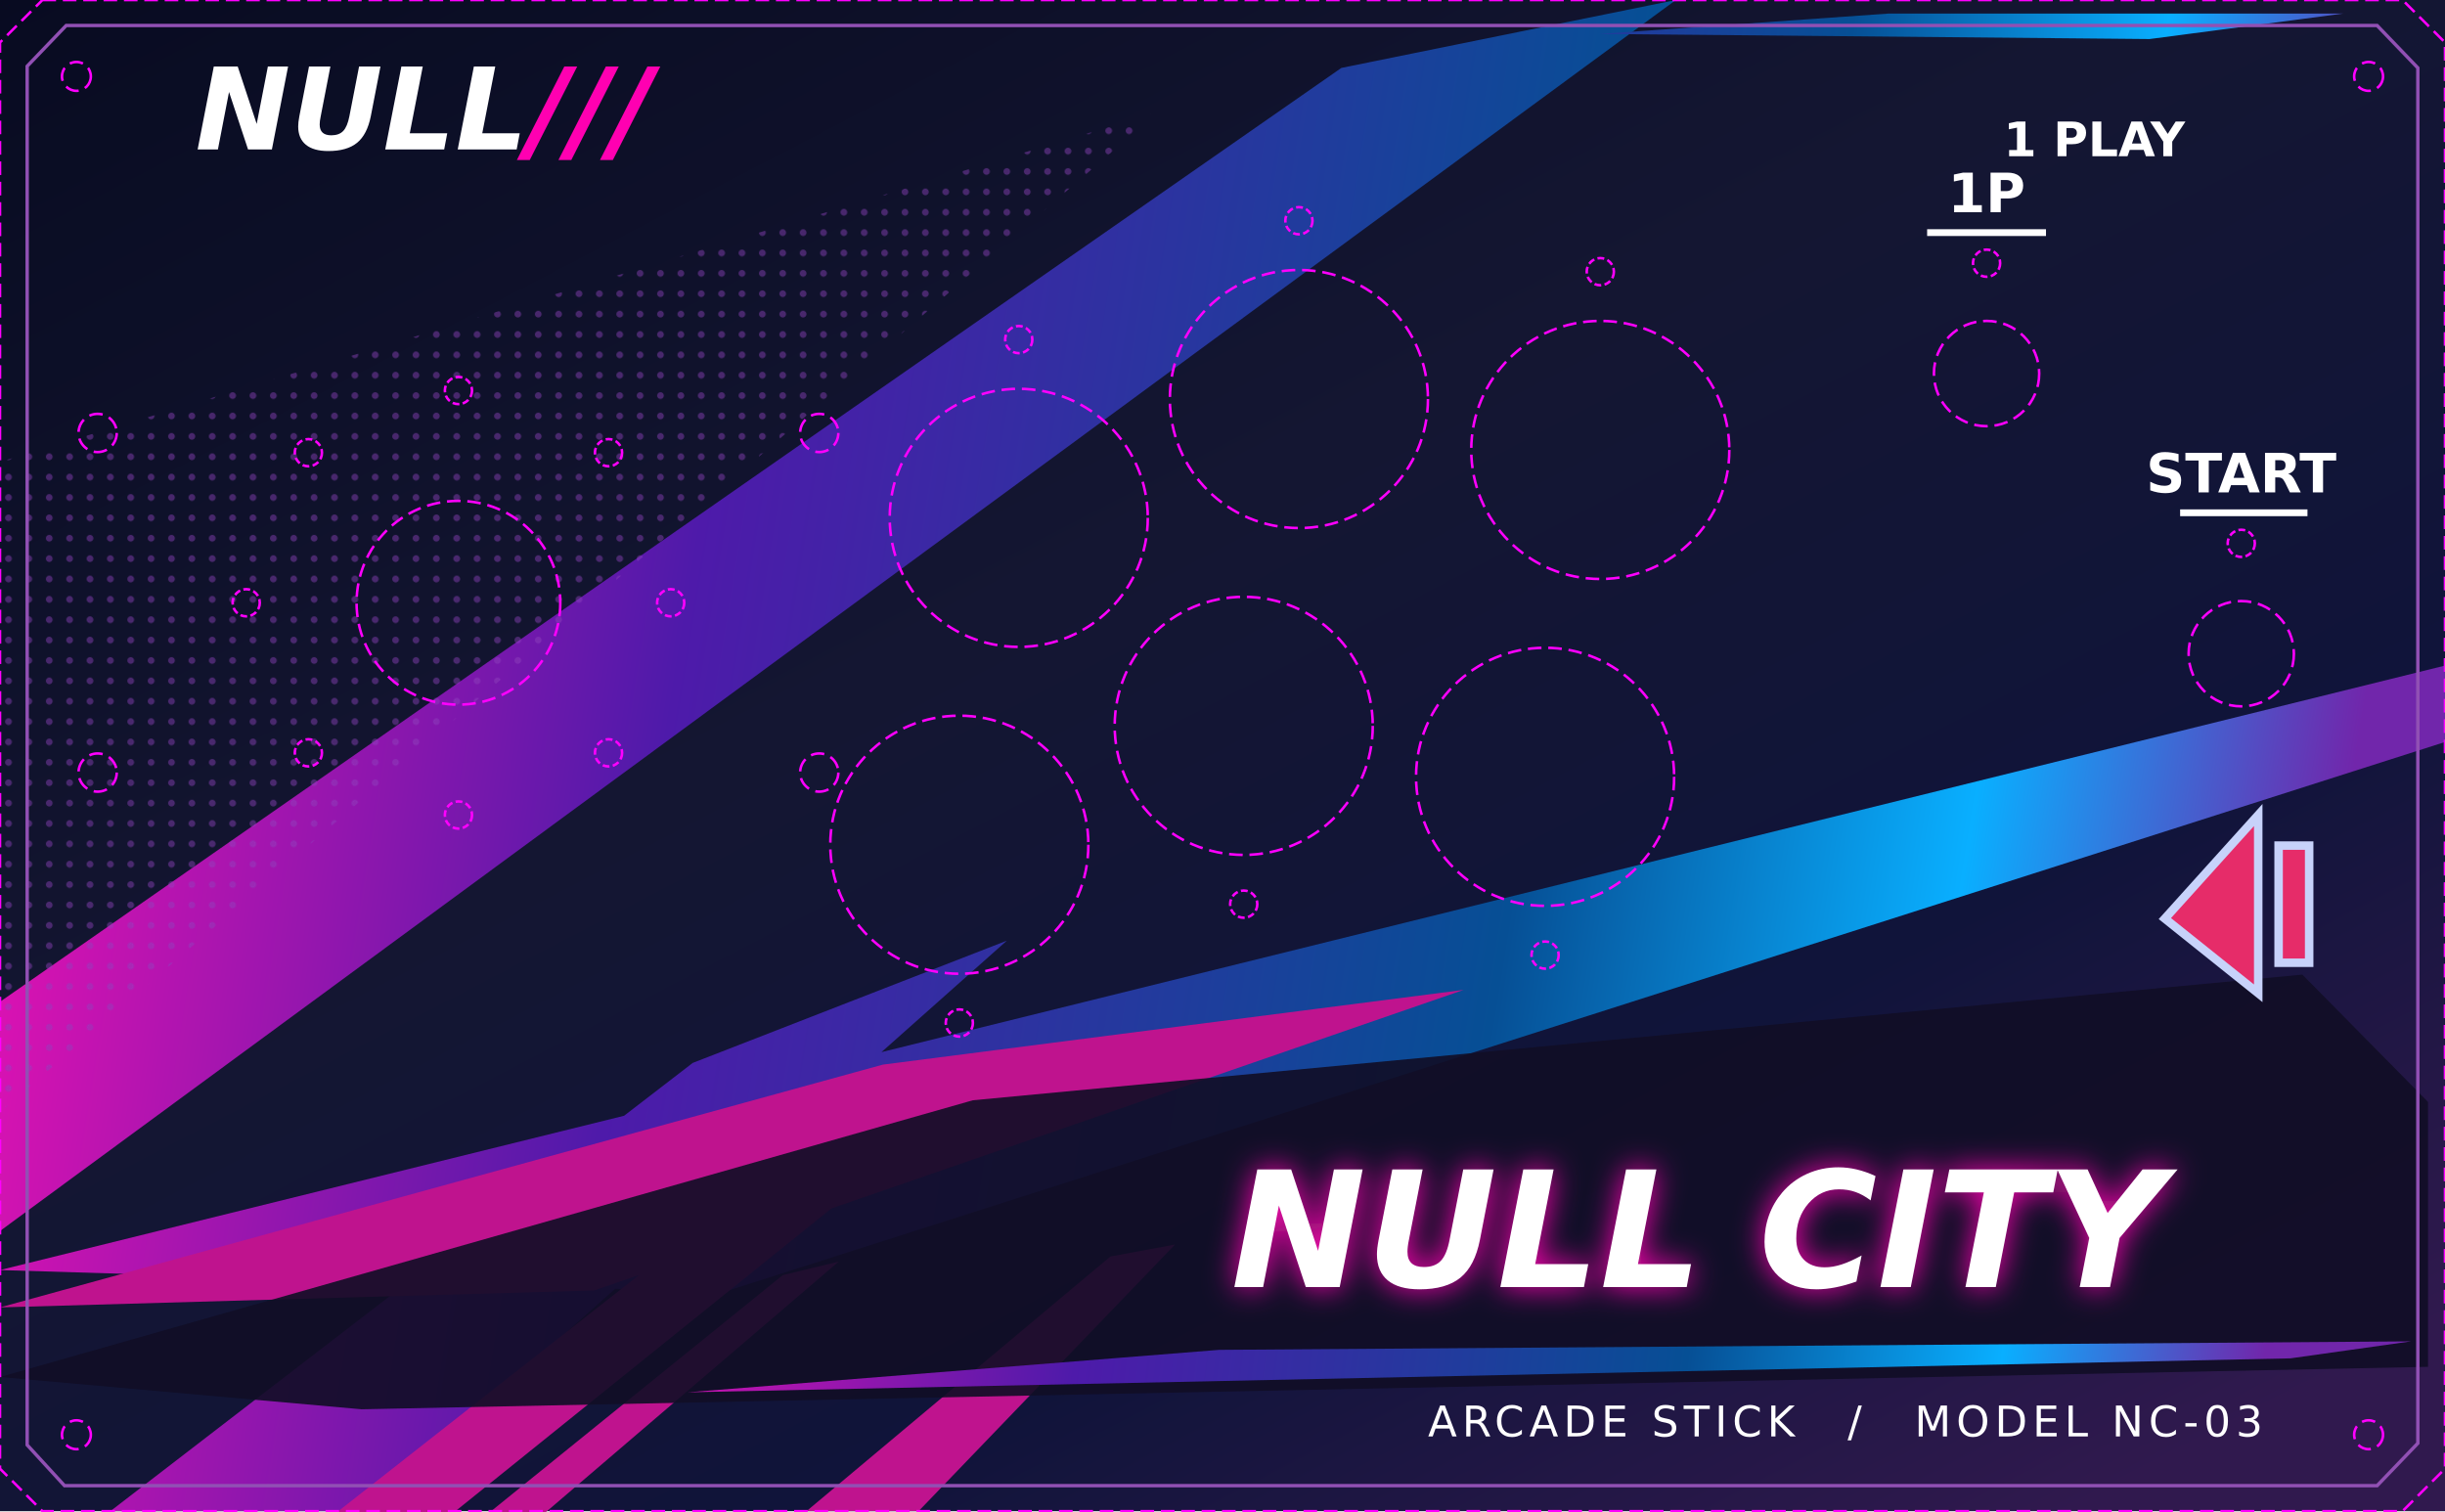
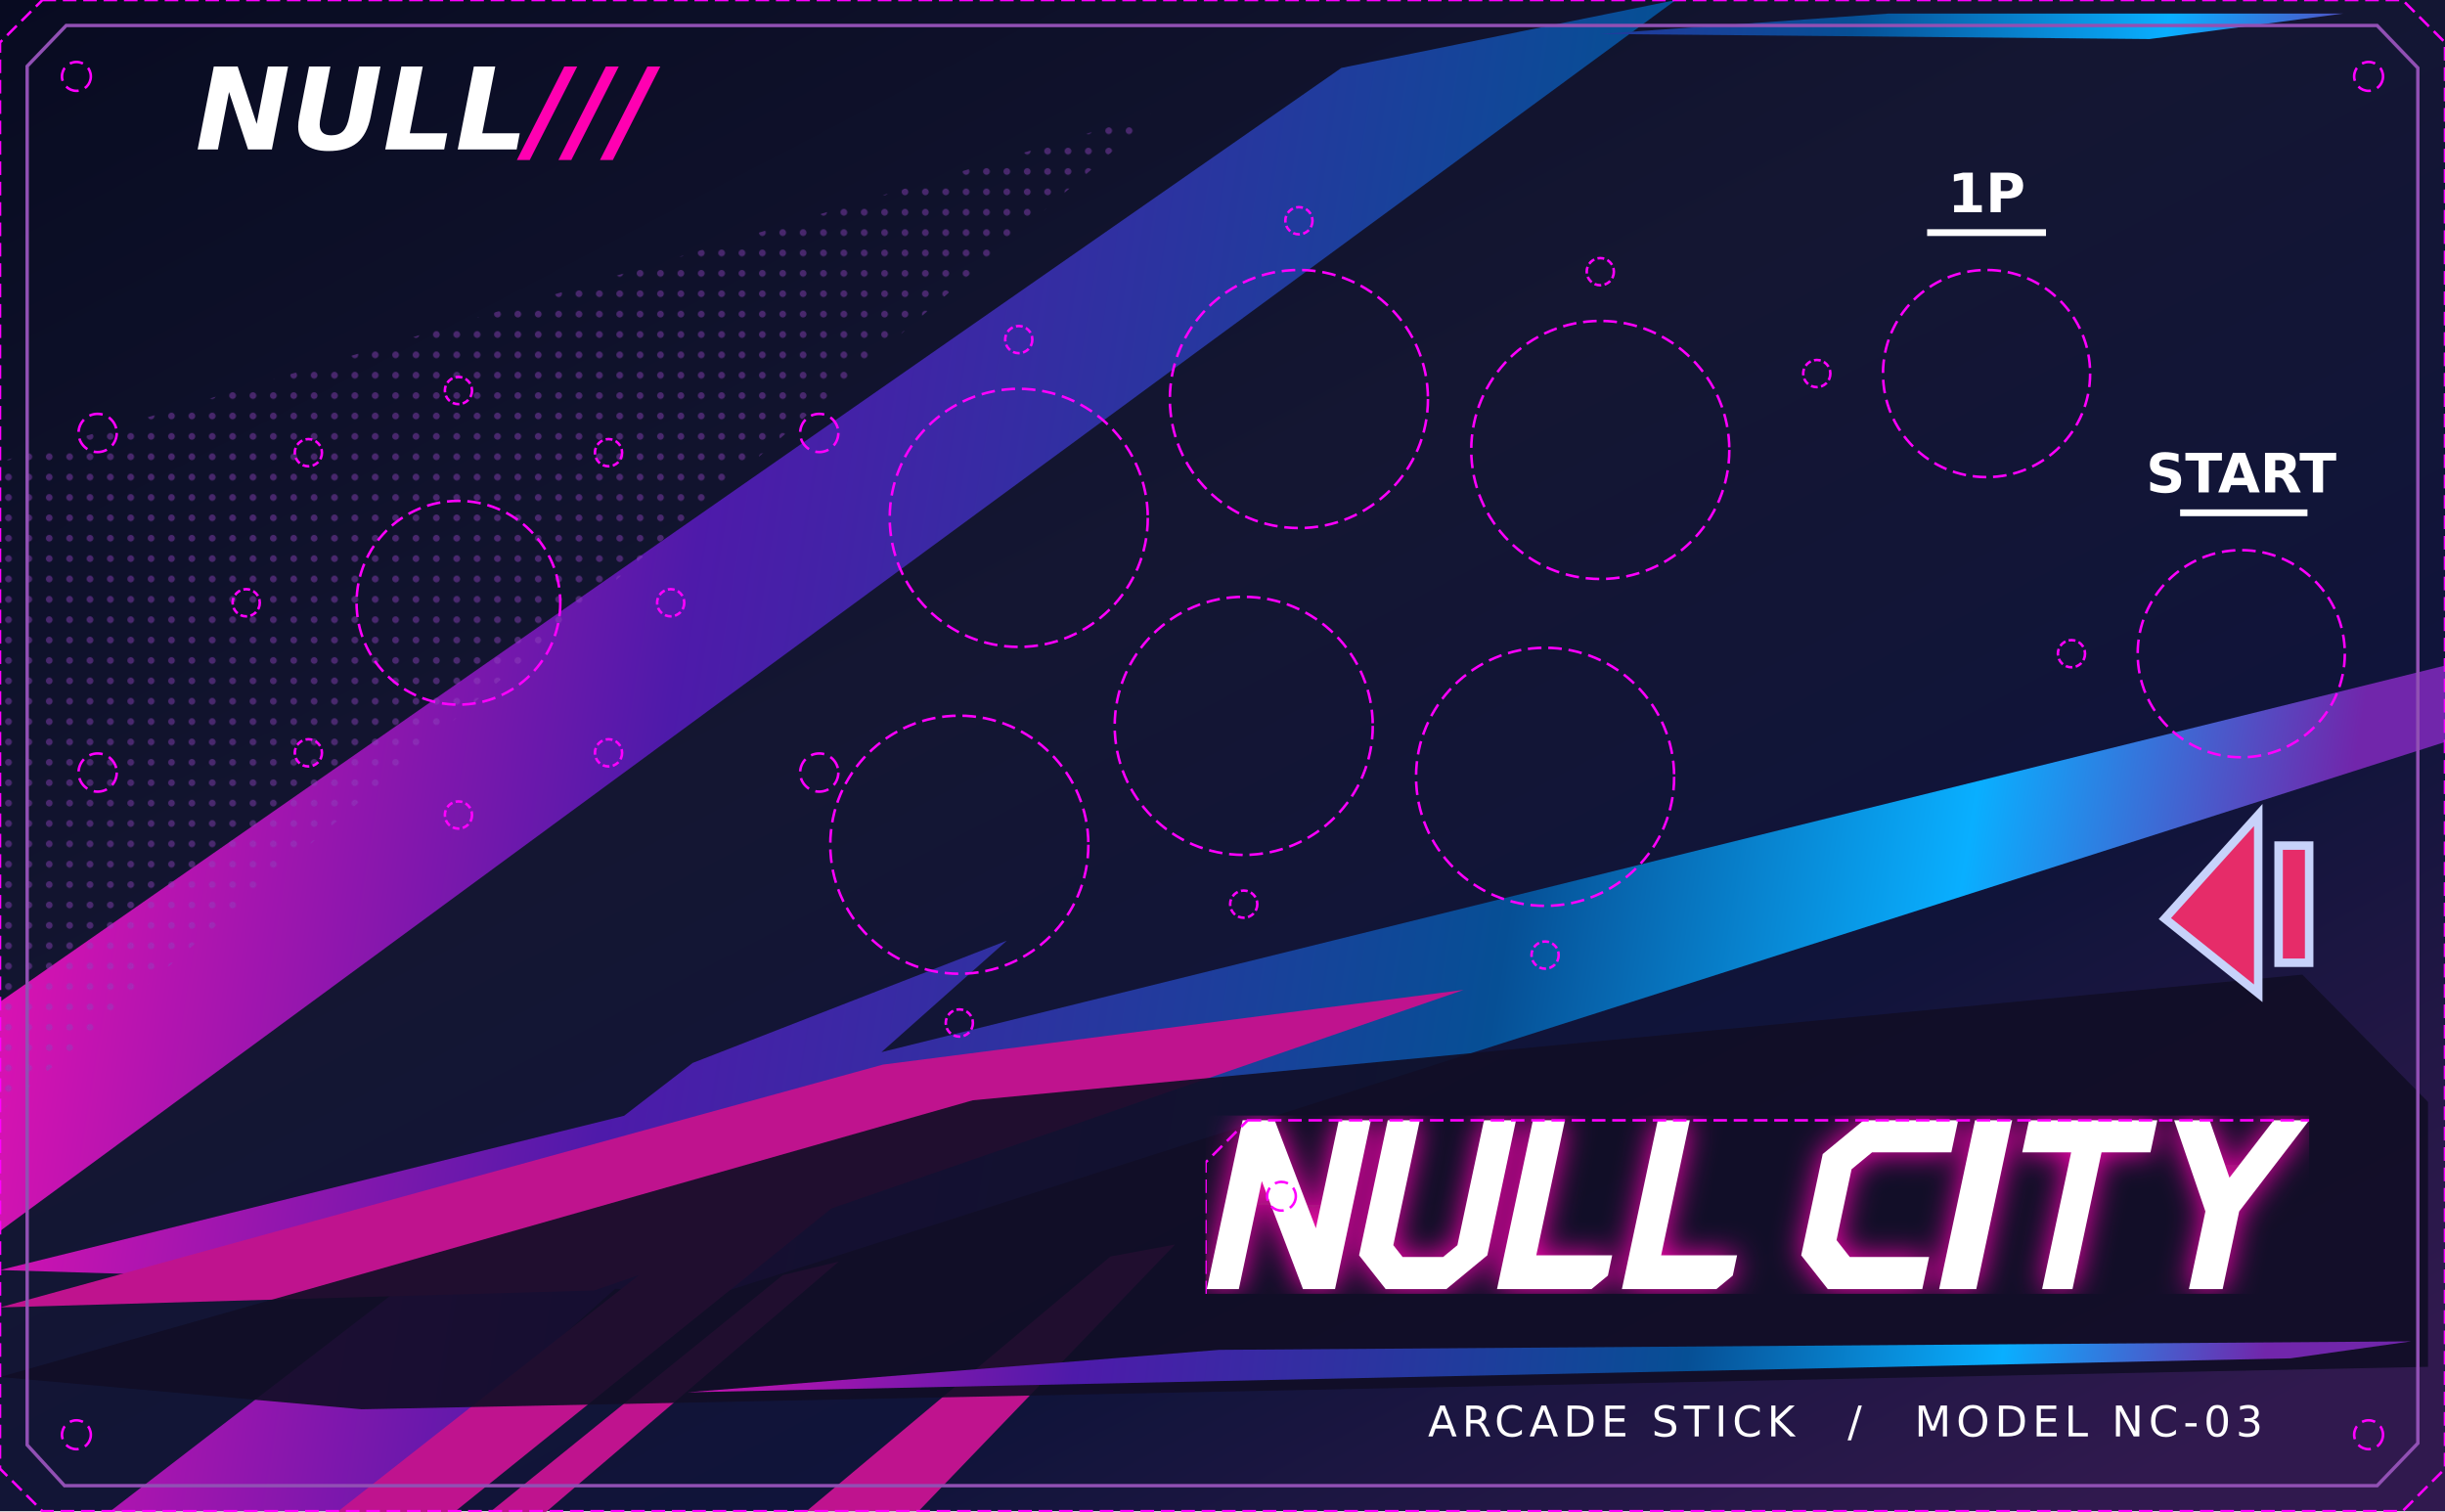
<svg xmlns="http://www.w3.org/2000/svg" width="288mm" height="178mm" viewBox="0 0 1440 890">
  <defs>
    <linearGradient id="base" x2=".84" y2="1" gradientUnits="objectBoundingBox">
      <stop stop-color="#080b21" />
      <stop offset=".44" stop-color="#141632" />
      <stop offset=".75" stop-color="#10143a" />
      <stop offset="1" stop-color="#30194e" />
    </linearGradient>
    <linearGradient id="streak" x2="1" y2=".1">
      <stop stop-color="#ff10b4" />
      <stop offset=".32" stop-color="#4e1aaa" />
      <stop offset=".67" stop-color="#064f95" />
      <stop offset=".85" stop-color="#09afff" />
      <stop offset="1" stop-color="#7126ab" />
    </linearGradient>
    <pattern id="dots" width="12" height="12" patternUnits="userSpaceOnUse">
      <circle cx="5" cy="5" r="2" fill="#8d42bb" />
    </pattern>
    <filter id="glow" x="-.2" y="-.5" width="1.4" height="2">
      <feGaussianBlur stdDeviation="9" />
    </filter>
  </defs>
  <rect width="1440" height="890" fill="url(#base)" />
  <path d="M0 590L790 40 987 0 0 725Z M0 748L1440 392 1440 437 426 761Z M65 890L408 626 593 554 215 890Z" fill="url(#streak)" />
  <path d="M0 272L682 66 0 655Z" fill="url(#dots)" opacity=".45" />
  <path d="M0 770L520 627 862 583 350 760Z M198 891L417 719 498 705 267 891Z M288 891L461 751 494 743 321 891Z M475 890L654 740 692 733 541 890Z" fill="#bf138e" />
  <path d="M0 811L573 648 1356 574 1430 649 1430 805 213 830Z" fill="#100d25" opacity=".91" />
  <path d="M405 820L718 795 1420 790 1349 800Z M942 20L1112 8H1380L1266 23Z" fill="url(#streak)" />
  <path d="M16 39L39 15H1400L1424 40V850L1400 875H38L16 851Z" fill="none" stroke="#9150b4" stroke-width="2" />
  <g font-family="DejaVu Sans" font-weight="bold" fill="#fff">
    <text x="115" y="88" font-size="67" font-style="italic">NULL<tspan fill="#ff00b1"> ///</tspan>
    </text>
-     <text x="725" y="758" font-size="95" font-style="italic" fill="#ff08b2" filter="url(#glow)">NULL CITY</text>
-     <text x="725" y="758" font-size="95" font-style="italic">NULL CITY</text>
-     <text x="1180" y="92" font-size="28">1 PLAY</text>
    <g text-anchor="middle" font-size="32">
      <text x="1170" y="125">1P</text>
      <text x="1320" y="290">START</text>
    </g>
  </g>
  <path d="M1135 137h70 M1284 302h75" stroke="white" stroke-width="4" />
+   <svg id="null-city-wordmark" x="710" y="657" width="650" height="105" viewBox="0 0 654 100">
+     <g fill="#ff08b2" filter="url(#glow)">
+       <polygon points="0.744,100 22.0,0 41.0,0 65.396,64 79.0,0 98.0,0 76.744,100 57.744,100 33.348,36 19.744,100" />
+       <polygon points="108.0,0 127.0,0 111.271,74 116.783,81 140.783,81 149.271,74 165.0,0 184.0,0 166.995,80 142.744,100 106.744,100 90.996,80" />
+       <polygon points="194.0,0 213.0,0 195.995,80 240.995,80 238.445,92 228.744,100 172.744,100" />
+       <polygon points="268.0,0 287.0,0 269.995,80 314.995,80 312.445,92 302.744,100 246.744,100" />
+       <polygon points="390.0,0 446.0,0 441.961,19 394.961,19 382.836,29 373.909,71 381.783,81 428.783,81 424.744,100 368.744,100 352.995,80 365.749,20" />
+       <polygon points="456.0,0 478.0,0 456.744,100 434.744,100" />
+       <polygon points="488.0,0 564.0,0 559.961,19 530.961,19 513.744,100 495.744,100 512.961,19 483.961,19" />
+       <polygon points="574.0,0 595.0,0 606.773,34 633.0,0 654.0,0 612.522,54 602.744,100 582.744,100 592.522,54" />
+     </g>
+     <g fill="#fff">
+       <polygon points="0.744,100 22.0,0 41.0,0 65.396,64 79.0,0 98.0,0 76.744,100 57.744,100 33.348,36 19.744,100" />
+       <polygon points="108.0,0 127.0,0 111.271,74 116.783,81 140.783,81 149.271,74 165.0,0 184.0,0 166.995,80 142.744,100 106.744,100 90.996,80" />
+       <polygon points="194.0,0 213.0,0 195.995,80 240.995,80 238.445,92 228.744,100 172.744,100" />
+       <polygon points="268.0,0 287.0,0 269.995,80 314.995,80 312.445,92 302.744,100 246.744,100" />
+       <polygon points="390.0,0 446.0,0 441.961,19 394.961,19 382.836,29 373.909,71 381.783,81 428.783,81 424.744,100 368.744,100 352.995,80 365.749,20" />
+       <polygon points="456.0,0 478.0,0 456.744,100 434.744,100" />
+       <polygon points="488.0,0 564.0,0 559.961,19 530.961,19 513.744,100 495.744,100 512.961,19 483.961,19" />
+       <polygon points="574.0,0 595.0,0 606.773,34 633.0,0 654.0,0 612.522,54 602.744,100 582.744,100 592.522,54" />
+     </g>
+     <g id="cut-guides" fill="none" stroke="#ff00ff" stroke-width="1.5" stroke-dasharray="8 4">
+       <path d="M25 0 H1415 L1440 25 V865 L1415 890 H25 L0 865 V25 Z" />
+       <circle cx="600" cy="305" r="76.0" />
+       <circle cx="765" cy="235" r="76.0" />
+       <circle cx="565" cy="497.5" r="76.0" />
+       <circle cx="942.5" cy="265" r="76.0" />
+       <circle cx="732.5" cy="427.5" r="76.0" />
+       <circle cx="910" cy="457.5" r="76.0" />
+       <circle cx="1170" cy="220" r="61.0" />
+       <circle cx="1320" cy="385" r="61.0" />
+       <circle cx="270" cy="355" r="60" />
+       <circle cx="57.5" cy="455.0" r="11.25" />
+       <circle cx="57.5" cy="255.0" r="11.25" />
+       <circle cx="482.5" cy="455.0" r="11.25" />
+       <circle cx="482.5" cy="255.0" r="11.25" />
+       <circle cx="45" cy="845" r="8.5" />
+       <circle cx="45" cy="45" r="8.5" />
+       <circle cx="1395" cy="845" r="8.5" />
+       <circle cx="1395" cy="45" r="8.5" />
+     </g>
+     <g id="led-cut-guides" fill="none" stroke="#ff00ff" stroke-width="1.5" stroke-dasharray="4 2">
+       <circle cx="395.0" cy="355.0" r="8.0" />
+       <circle cx="358.388" cy="266.612" r="8.0" />
+       <circle cx="270.0" cy="230.0" r="8.0" />
+       <circle cx="181.612" cy="266.612" r="8.0" />
+       <circle cx="145.0" cy="355.0" r="8.0" />
+       <circle cx="181.612" cy="443.388" r="8.0" />
+       <circle cx="270.0" cy="480.0" r="8.0" />
+       <circle cx="358.388" cy="443.388" r="8.0" />
+       <circle cx="600" cy="200" r="8.0" />
+       <circle cx="765" cy="130" r="8.0" />
+       <circle cx="565" cy="602.5" r="8.0" />
+       <circle cx="942.5" cy="160" r="8.0" />
+       <circle cx="732.5" cy="532.5" r="8.0" />
+       <circle cx="910" cy="562.5" r="8.0" />
+       <circle cx="1070" cy="220" r="8.0" />
+       <circle cx="1220" cy="385" r="8.0" />
+     </g>
+   </svg>
  <text x="841" y="846" font-family="DejaVu Sans" font-size="25" letter-spacing="3" fill="white">ARCADE STICK　/　MODEL NC-03</text>
  <path d="M1330 480l-55 61 55 44z M1342 498h18v69h-18z" fill="#e62c69" stroke="#c7d2fa" stroke-width="5" />
  <g id="cut-guides" fill="none" stroke="#ff00ff" stroke-width="1.5" stroke-dasharray="8 4">
    <path d="M25 0 H1415 L1440 25 V865 L1415 890 H25 L0 865 V25 Z" />
    <circle cx="600" cy="305" r="76.0" />
    <circle cx="765" cy="235" r="76.0" />
    <circle cx="565" cy="497.5" r="76.0" />
    <circle cx="942.5" cy="265" r="76.0" />
    <circle cx="732.5" cy="427.5" r="76.0" />
    <circle cx="910" cy="457.5" r="76.0" />
-     <circle cx="1170" cy="220" r="31.0" />
-     <circle cx="1320" cy="385" r="31.0" />
+     <circle cx="1170" cy="220" r="61.0" />
+     <circle cx="1320" cy="385" r="61.0" />
    <circle cx="270" cy="355" r="60" />
    <circle cx="57.5" cy="455.0" r="11.25" />
    <circle cx="57.5" cy="255.0" r="11.25" />
    <circle cx="482.5" cy="455.0" r="11.25" />
    <circle cx="482.5" cy="255.0" r="11.25" />
    <circle cx="45" cy="845" r="8.5" />
    <circle cx="45" cy="45" r="8.5" />
    <circle cx="1395" cy="845" r="8.5" />
    <circle cx="1395" cy="45" r="8.5" />
  </g>
  <g id="led-cut-guides" fill="none" stroke="#ff00ff" stroke-width="1.5" stroke-dasharray="4 2">
    <circle cx="395.0" cy="355.0" r="8.0" />
    <circle cx="358.388" cy="266.612" r="8.0" />
    <circle cx="270.0" cy="230.0" r="8.0" />
    <circle cx="181.612" cy="266.612" r="8.0" />
    <circle cx="145.0" cy="355.0" r="8.0" />
    <circle cx="181.612" cy="443.388" r="8.0" />
    <circle cx="270.0" cy="480.0" r="8.0" />
    <circle cx="358.388" cy="443.388" r="8.0" />
    <circle cx="600" cy="200" r="8.0" />
    <circle cx="765" cy="130" r="8.0" />
    <circle cx="565" cy="602.5" r="8.0" />
    <circle cx="942.5" cy="160" r="8.0" />
    <circle cx="732.5" cy="532.5" r="8.0" />
    <circle cx="910" cy="562.5" r="8.0" />
-     <circle cx="1170" cy="155" r="8.0" />
-     <circle cx="1320" cy="320" r="8.0" />
+     <circle cx="1070" cy="220" r="8.0" />
+     <circle cx="1220" cy="385" r="8.0" />
  </g>
</svg>
